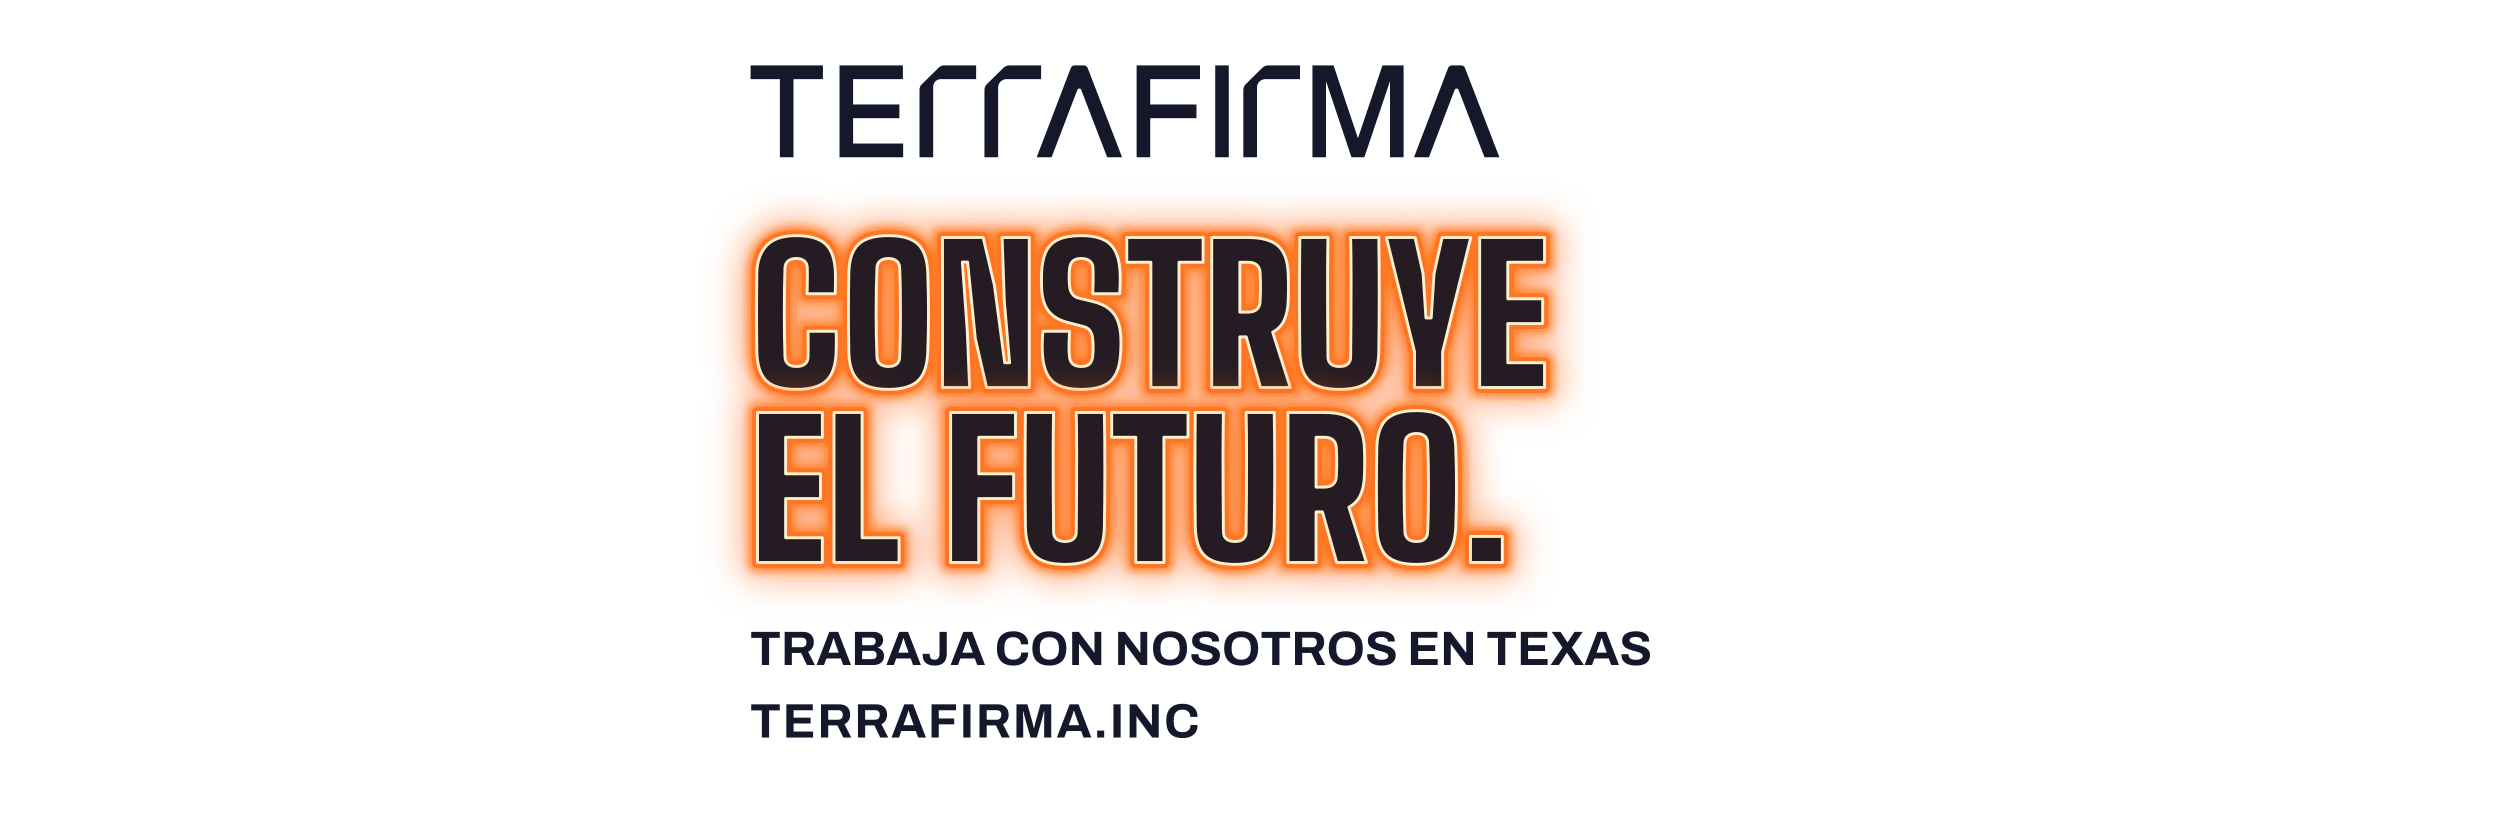
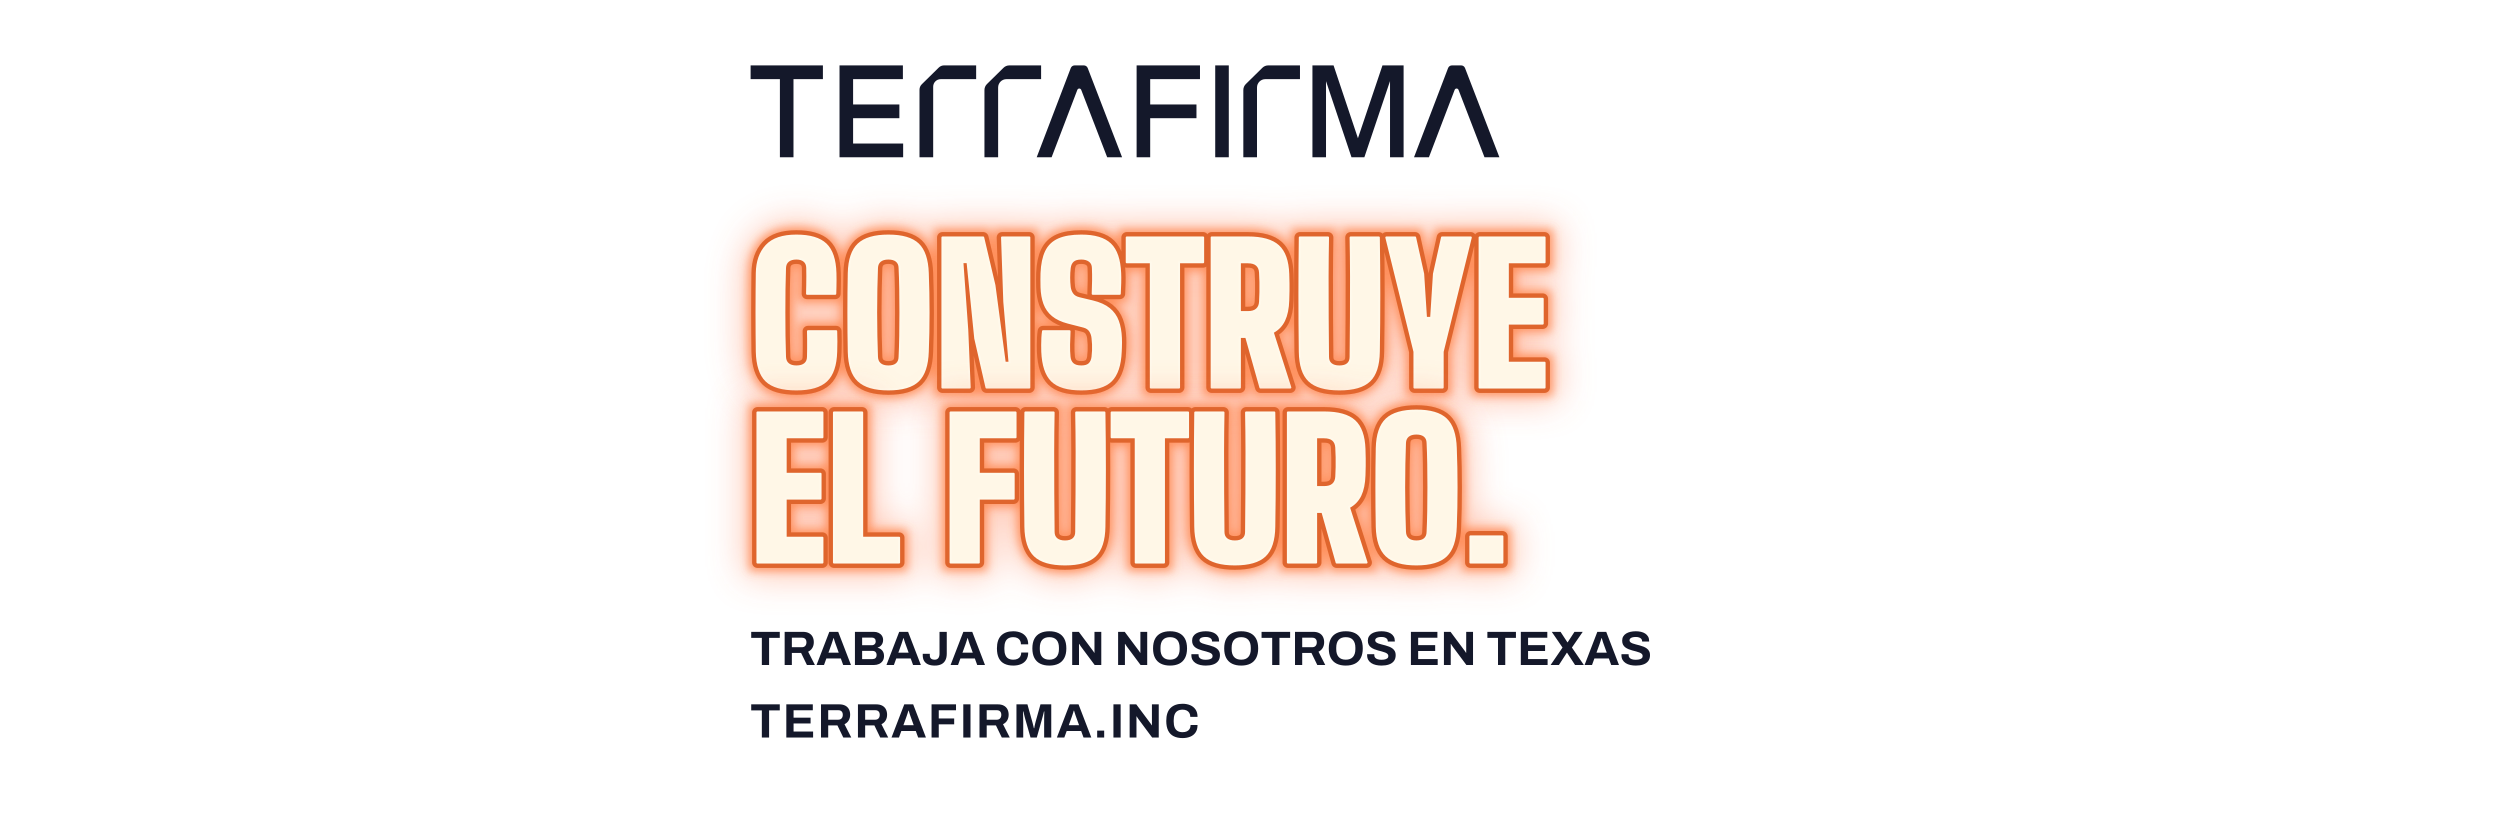
<svg xmlns="http://www.w3.org/2000/svg" width="3000" height="1000" viewBox="0 0 3000 1000" role="img">
  <defs>
    <filter id="bloom" x="-20%" y="-40%" width="140%" height="180%">
      <feGaussianBlur stdDeviation="22" />
    </filter>
    <filter id="tube-glow" x="-12%" y="-25%" width="124%" height="150%">
      <feGaussianBlur stdDeviation="6" />
    </filter>
    <path id="letter-0" d="M955.688 467.25Q930.263 467.25 919.519 456.788Q908.775 446.325 908.212 422.025Q908.1 412.688 907.987 400.425Q907.875 388.163 907.875 374.944Q907.875 361.725 907.987 349.406Q908.1 337.087 908.212 327.525Q908.55 306.938 919.744 294.844Q930.938 282.75 955.688 282.75Q979.987 282.75 990.9 293.156Q1001.812 303.562 1002.487 327.75Q1002.6 331.462 1002.6 335.794Q1002.6 340.125 1002.487 344.456Q1002.375 348.788 1002.263 352.5H968.513Q968.625 348.337 968.737 342.656Q968.85 336.975 968.85 331.294Q968.85 325.612 968.737 321.45Q968.625 316.05 965.194 313.125Q961.763 310.2 955.688 310.2Q949.275 310.2 945.731 313.125Q942.188 316.05 941.962 321.45Q941.513 333.262 941.344 346.987Q941.175 360.712 941.175 375.0Q941.175 389.288 941.344 402.956Q941.513 416.625 941.962 428.325Q942.188 433.837 945.731 436.819Q949.275 439.8 955.688 439.8Q962.325 439.8 965.925 436.819Q969.525 433.837 969.638 428.325Q969.75 424.275 969.806 418.594Q969.862 412.913 969.806 407.231Q969.75 401.55 969.638 397.5H1003.388Q1003.612 402.9 1003.612 409.762Q1003.612 416.625 1003.388 422.025Q1002.712 446.325 991.631 456.788Q980.55 467.25 955.688 467.25Z M1066.05 467.25Q1041.3 467.25 1030.219 456.788Q1019.138 446.325 1018.575 422.025Q1018.35 411.0 1018.237 399.075Q1018.125 387.15 1018.125 374.887Q1018.125 362.625 1018.237 350.7Q1018.35 338.775 1018.575 327.75Q1019.138 303.562 1030.219 293.156Q1041.3 282.75 1066.05 282.75Q1090.912 282.75 1101.713 293.156Q1112.513 303.562 1113.3 327.75Q1113.75 339.0 1113.975 350.925Q1114.2 362.85 1114.2 375.056Q1114.2 387.262 1113.975 399.131Q1113.75 411.0 1113.3 422.025Q1112.513 446.325 1101.713 456.788Q1090.912 467.25 1066.05 467.25ZM1066.05 439.8Q1072.688 439.8 1076.062 436.819Q1079.438 433.837 1079.55 428.325Q1080.112 416.85 1080.338 403.125Q1080.562 389.4 1080.562 374.887Q1080.562 360.375 1080.338 346.65Q1080.112 332.925 1079.55 321.45Q1079.438 316.05 1075.95 313.125Q1072.463 310.2 1066.05 310.2Q1059.638 310.2 1056.094 313.125Q1052.55 316.05 1052.325 321.45Q1051.875 332.925 1051.594 346.65Q1051.312 360.375 1051.312 374.887Q1051.312 389.4 1051.594 403.125Q1051.875 416.85 1052.325 428.325Q1052.55 433.837 1056.094 436.819Q1059.638 439.8 1066.05 439.8Z M1130.963 465.0V285.0H1179.788L1193.288 342.375L1205.663 435.3H1211.513L1205.213 362.175L1202.513 285.0H1235.138V465.0H1183.838L1170.338 406.05L1161.113 314.475H1154.812L1160.663 395.925L1163.588 465.0Z M1297.575 467.25Q1272.825 467.25 1262.306 456.788Q1251.788 446.325 1250.775 422.025Q1250.663 418.425 1250.663 414.094Q1250.663 409.762 1250.888 405.431Q1251.112 401.1 1251.675 397.5H1283.4Q1282.95 405.712 1282.838 413.7Q1282.725 421.688 1283.4 428.325Q1283.963 433.837 1287.394 436.819Q1290.825 439.8 1297.575 439.8Q1304.213 439.8 1307.306 436.819Q1310.4 433.837 1311.075 428.325Q1311.525 424.5 1311.694 420.731Q1311.862 416.962 1311.694 413.194Q1311.525 409.425 1311.075 405.6Q1310.625 400.875 1308.15 397.05Q1305.675 393.225 1300.275 391.875L1281.825 387.15Q1270.125 384.113 1263.263 378.431Q1256.4 372.75 1253.306 364.312Q1250.213 355.875 1249.875 344.625Q1249.763 339.675 1249.763 335.794Q1249.763 331.913 1249.875 327.75Q1250.55 311.663 1255.331 301.762Q1260.112 291.862 1270.35 287.306Q1280.588 282.75 1297.575 282.75Q1321.538 282.75 1332.338 293.156Q1343.138 303.562 1344.15 327.75Q1344.375 332.587 1344.206 339.562Q1344.038 346.538 1343.7 352.5H1311.3Q1311.638 344.738 1311.75 336.975Q1311.862 329.212 1311.525 321.45Q1311.413 316.05 1307.644 313.125Q1303.875 310.2 1297.575 310.2Q1290.825 310.2 1287.562 313.125Q1284.3 316.05 1283.625 321.45Q1282.95 327.188 1282.95 333.038Q1282.95 338.887 1283.625 344.625Q1284.188 349.125 1286.775 352.837Q1289.362 356.55 1295.1 357.9L1311.075 361.725Q1323.675 364.762 1330.931 370.669Q1338.188 376.575 1341.394 385.294Q1344.6 394.012 1345.05 405.6Q1345.163 408.188 1345.163 411.0Q1345.163 413.812 1345.05 416.625Q1344.938 419.438 1344.825 422.025Q1343.812 446.325 1333.181 456.788Q1322.55 467.25 1297.575 467.25Z M1381.05 465.0V314.7H1352.138V285.0H1443.713V314.7H1414.8V465.0Z M1454.063 465.0V285.0H1497.488Q1522.688 285.0 1533.881 295.181Q1545.075 305.362 1545.863 328.875Q1546.088 335.175 1546.144 339.9Q1546.2 344.625 1546.144 349.35Q1546.088 354.075 1545.863 360.375Q1545.413 375.0 1540.969 384.337Q1536.525 393.675 1527.188 398.625L1548.338 465.0H1512.563L1495.463 404.25H1487.813V465.0ZM1487.813 374.55H1497.488Q1504.575 374.55 1508.175 371.288Q1511.775 368.025 1512.113 362.175Q1512.45 356.663 1512.563 350.644Q1512.675 344.625 1512.563 338.606Q1512.45 332.587 1512.113 327.075Q1511.775 321.112 1508.175 317.906Q1504.575 314.7 1497.488 314.7H1487.813Z M1607.288 467.25Q1581.975 467.25 1571.063 456.788Q1560.15 446.325 1559.813 422.025Q1559.363 388.05 1559.363 353.456Q1559.363 318.862 1559.813 285.0H1593.563Q1593.113 307.612 1593.056 332.137Q1593 356.663 1593.169 381.188Q1593.338 405.712 1593.563 428.325Q1593.563 433.837 1597.163 436.819Q1600.763 439.8 1607.288 439.8Q1613.925 439.8 1617.356 436.819Q1620.788 433.837 1620.788 428.325Q1621.013 405.712 1621.181 381.188Q1621.35 356.663 1621.294 332.137Q1621.238 307.612 1620.788 285.0H1654.538Q1655.1 318.862 1655.1 353.456Q1655.1 388.05 1654.538 422.025Q1654.2 446.325 1643.344 456.788Q1632.488 467.25 1607.288 467.25Z M1697.4 465.0V422.25V422.025L1663.65 285.0H1698.075L1707.75 328.65L1711.125 381.525H1717.425L1720.8 328.65L1730.475 285.0H1764.9L1731.15 422.025V422.25V465.0Z M1775.588 465.0V285.0H1853.438V314.7H1809.338V358.575H1851.188V388.275H1809.338V435.3H1853.438V465.0Z" />
    <path id="letter-1" d="M909.0 675.0V495.0H986.85V524.7H942.75V568.575H984.6V598.275H942.75V645.3H986.85V675.0Z M1000.8 675.0V495.0H1034.55V645.3H1078.875V675.0Z  M1140.75 675.0V495.0H1218.6V524.7H1174.5V568.575H1216.35V598.275H1174.5V675.0Z M1278.0 677.25Q1252.688 677.25 1241.775 666.788Q1230.862 656.325 1230.525 632.025Q1230.075 598.05 1230.075 563.456Q1230.075 528.862 1230.525 495.0H1264.275Q1263.825 517.612 1263.769 542.138Q1263.712 566.663 1263.881 591.188Q1264.05 615.712 1264.275 638.325Q1264.275 643.837 1267.875 646.819Q1271.475 649.8 1278.0 649.8Q1284.637 649.8 1288.069 646.819Q1291.5 643.837 1291.5 638.325Q1291.725 615.712 1291.894 591.188Q1292.062 566.663 1292.006 542.138Q1291.95 517.612 1291.5 495.0H1325.25Q1325.812 528.862 1325.812 563.456Q1325.812 598.05 1325.25 632.025Q1324.912 656.325 1314.056 666.788Q1303.2 677.25 1278.0 677.25Z M1362.938 675.0V524.7H1334.025V495.0H1425.6V524.7H1396.688V675.0Z M1481.85 677.25Q1456.538 677.25 1445.625 666.788Q1434.713 656.325 1434.375 632.025Q1433.925 598.05 1433.925 563.456Q1433.925 528.862 1434.375 495.0H1468.125Q1467.675 517.612 1467.619 542.138Q1467.562 566.663 1467.731 591.188Q1467.9 615.712 1468.125 638.325Q1468.125 643.837 1471.725 646.819Q1475.325 649.8 1481.85 649.8Q1488.487 649.8 1491.919 646.819Q1495.35 643.837 1495.35 638.325Q1495.575 615.712 1495.744 591.188Q1495.913 566.663 1495.856 542.138Q1495.8 517.612 1495.35 495.0H1529.1Q1529.663 528.862 1529.663 563.456Q1529.663 598.05 1529.1 632.025Q1528.763 656.325 1517.906 666.788Q1507.05 677.25 1481.85 677.25Z M1545.525 675.0V495.0H1588.95Q1614.15 495.0 1625.344 505.181Q1636.538 515.362 1637.325 538.875Q1637.55 545.175 1637.606 549.9Q1637.663 554.625 1637.606 559.35Q1637.55 564.075 1637.325 570.375Q1636.875 585.0 1632.431 594.337Q1627.988 603.675 1618.65 608.625L1639.8 675.0H1604.025L1586.925 614.25H1579.275V675.0ZM1579.275 584.55H1588.95Q1596.038 584.55 1599.638 581.287Q1603.238 578.025 1603.575 572.175Q1603.913 566.663 1604.025 560.644Q1604.138 554.625 1604.025 548.606Q1603.913 542.587 1603.575 537.075Q1603.238 531.112 1599.638 527.906Q1596.038 524.7 1588.95 524.7H1579.275Z M1699.65 677.25Q1674.9 677.25 1663.819 666.788Q1652.738 656.325 1652.175 632.025Q1651.95 621.0 1651.838 609.075Q1651.725 597.15 1651.725 584.888Q1651.725 572.625 1651.838 560.7Q1651.95 548.775 1652.175 537.75Q1652.738 513.562 1663.819 503.156Q1674.9 492.75 1699.65 492.75Q1724.513 492.75 1735.312 503.156Q1746.113 513.562 1746.9 537.75Q1747.35 549.0 1747.575 560.925Q1747.8 572.85 1747.8 585.056Q1747.8 597.263 1747.575 609.131Q1747.35 621.0 1746.9 632.025Q1746.113 656.325 1735.312 666.788Q1724.513 677.25 1699.65 677.25ZM1699.65 649.8Q1706.288 649.8 1709.663 646.819Q1713.038 643.837 1713.15 638.325Q1713.713 626.85 1713.938 613.125Q1714.163 599.4 1714.163 584.888Q1714.163 570.375 1713.938 556.65Q1713.713 542.925 1713.15 531.45Q1713.038 526.05 1709.55 523.125Q1706.063 520.2 1699.65 520.2Q1693.238 520.2 1689.694 523.125Q1686.15 526.05 1685.925 531.45Q1685.475 542.925 1685.194 556.65Q1684.913 570.375 1684.913 584.888Q1684.913 599.4 1685.194 613.125Q1685.475 626.85 1685.925 638.325Q1686.15 643.837 1689.694 646.819Q1693.238 649.8 1699.65 649.8Z M1764.563 675.0V643.725H1802.813V675.0Z" />
  </defs>
  <g transform="translate(900 78) scale(0.7731959)">
    <path d="M237.293 21.963H160.009V61.233H231.826V82.581H160.009V121.85H237.684V143.198H138.934V0.616H237.293V21.963ZM698.383 21.963H621.098V61.233H692.916V82.581H621.098V143.194H600.02L600.022 143.191V0.616H698.383V21.963ZM113.158 21.963H67.489V143.191H46.407V21.963H0.941V0.616H113.158V21.963ZM301.174 0.616H350.985V21.963H295.971C289.518 21.964 284.29 27.226 284.29 33.713V143.191H263.066V38.343C263.066 35.181 264.335 32.15 266.584 29.937L293.011 3.96C295.195 1.815 298.123 0.612 301.177 0.612L301.174 0.616ZM451.79 21.963H397.978C390.861 21.964 385.092 27.767 385.092 34.925V143.191H363.868V38.852C363.868 35.362 365.266 32.021 367.747 29.581L393.461 4.306C395.867 1.941 399.105 0.616 402.472 0.616H451.79V21.963ZM518.125 0.616C520.786 0.616 523.174 2.259 524.134 4.754L577.47 143.191H554.339L514.04 38.595C512.973 35.832 509.086 35.839 508.029 38.605L468.089 143.191H444.958L497.82 4.773C498.777 2.268 501.168 0.616 503.835 0.616H518.125ZM743.095 143.191H722.017V0.616H743.095V143.191ZM853.564 21.963H799.752C792.636 21.964 786.866 27.767 786.866 34.925V143.191H765.643V38.852C765.643 35.362 767.041 32.021 769.521 29.581L795.235 4.306C797.642 1.941 800.88 0.616 804.246 0.616H853.564V21.963ZM943.524 113.658L981.588 0.616H1014.39V143.191H993.309V24.945L953.493 143.191H933.501L893.973 25.091V143.191H872.894V0.616H905.689L943.524 113.658ZM1103.72 0.616C1106.38 0.616 1108.76 2.259 1109.72 4.754L1163.06 143.191H1139.93L1099.63 38.595C1098.56 35.832 1094.68 35.838 1093.62 38.605L1053.68 143.191H1030.55L1083.41 4.773C1084.37 2.268 1086.76 0.616 1089.42 0.616H1103.72Z" fill="#14182A" />
  </g>
-   <use href="#letter-0" fill="none" stroke="#FF6517" stroke-width="32" opacity=".58" filter="url(#bloom)" />
-   <use href="#letter-0" fill="none" stroke="#FF791D" stroke-width="20" opacity=".95" filter="url(#tube-glow)" />
-   <use href="#letter-0" fill="#251C23" stroke="#FF7526" stroke-width="13" stroke-linejoin="round" paint-order="stroke fill" />
-   <use href="#letter-0" fill="none" stroke="#FFF0CF" stroke-width="3.5" stroke-linejoin="round" />
-   <use href="#letter-1" fill="none" stroke="#FF6517" stroke-width="32" opacity=".58" filter="url(#bloom)" />
-   <use href="#letter-1" fill="none" stroke="#FF791D" stroke-width="20" opacity=".95" filter="url(#tube-glow)" />
-   <use href="#letter-1" fill="#251C23" stroke="#FF7526" stroke-width="13" stroke-linejoin="round" paint-order="stroke fill" />
-   <use href="#letter-1" fill="none" stroke="#FFF0CF" stroke-width="3.5" stroke-linejoin="round" />
+   <use href="#letter-0" fill="none" stroke="#FF713F" stroke-width="30" opacity=".42" filter="url(#bloom)" />
+   <use href="#letter-0" fill="none" stroke="#FF854B" stroke-width="20" opacity=".82" filter="url(#tube-glow)" />
+   <use href="#letter-0" fill="#FFF7E7" stroke="#DF652D" stroke-width="13" stroke-linejoin="round" paint-order="stroke fill" />
+   <use href="#letter-0" fill="none" stroke="#FFF9EB" stroke-width="2.5" stroke-linejoin="round" />
+   <use href="#letter-1" fill="none" stroke="#FF713F" stroke-width="30" opacity=".42" filter="url(#bloom)" />
+   <use href="#letter-1" fill="none" stroke="#FF854B" stroke-width="20" opacity=".82" filter="url(#tube-glow)" />
+   <use href="#letter-1" fill="#FFF7E7" stroke="#DF652D" stroke-width="13" stroke-linejoin="round" paint-order="stroke fill" />
+   <use href="#letter-1" fill="none" stroke="#FFF9EB" stroke-width="2.5" stroke-linejoin="round" />
  <path fill="#14182A" d="M914.21 798.0V765.462H901.45V758.212H935.728V765.462H922.91V798.0Z M941.586 798.0V758.212H963.394Q967.802 758.212 970.731 759.778Q973.66 761.344 975.11 764.157Q976.56 766.97 976.56 770.624Q976.56 774.51 974.82 777.497Q973.08 780.484 969.774 782.05L977.894 798.0H968.324L961.306 783.5H950.228V798.0ZM950.228 776.656H962.234Q964.844 776.656 966.294 775.061Q967.744 773.466 967.744 770.74Q967.744 769.0 967.106 767.753Q966.468 766.506 965.25 765.868Q964.032 765.23 962.234 765.23H950.228Z M979.866 798.0 995.178 758.212H1005.85L1021.162 798.0H1011.824L1008.982 790.17H991.64L988.798 798.0ZM994.134 783.21H1006.488L1002.95 773.408Q1002.718 772.77 1002.399 771.871Q1002.08 770.972 1001.732 769.87Q1001.384 768.768 1001.065 767.695Q1000.746 766.622 1000.456 765.752H1000.108Q999.818 766.854 999.354 768.333Q998.89 769.812 998.426 771.175Q997.962 772.538 997.672 773.408Z M1025.918 798.0V758.212H1048.654Q1051.786 758.212 1054.309 759.43Q1056.832 760.648 1058.282 762.852Q1059.732 765.056 1059.732 768.014Q1059.732 770.392 1058.862 772.248Q1057.992 774.104 1056.513 775.322Q1055.034 776.54 1053.178 777.12V777.352Q1055.382 777.816 1057.093 779.092Q1058.804 780.368 1059.819 782.369Q1060.834 784.37 1060.834 787.096Q1060.834 790.692 1059.181 793.128Q1057.528 795.564 1054.802 796.782Q1052.076 798.0 1048.712 798.0ZM1034.56 790.924H1047.03Q1049.176 790.924 1050.539 789.706Q1051.902 788.488 1051.902 785.936Q1051.902 784.428 1051.322 783.326Q1050.742 782.224 1049.582 781.615Q1048.422 781.006 1046.624 781.006H1034.56ZM1034.56 774.278H1046.044Q1047.61 774.278 1048.683 773.669Q1049.756 773.06 1050.307 772.045Q1050.858 771.03 1050.858 769.696Q1050.858 767.434 1049.611 766.274Q1048.364 765.114 1046.334 765.114H1034.56Z M1063.734 798.0 1079.046 758.212H1089.718L1105.03 798.0H1095.692L1092.85 790.17H1075.508L1072.666 798.0ZM1078.002 783.21H1090.356L1086.818 773.408Q1086.586 772.77 1086.267 771.871Q1085.948 770.972 1085.6 769.87Q1085.252 768.768 1084.933 767.695Q1084.614 766.622 1084.324 765.752H1083.976Q1083.686 766.854 1083.222 768.333Q1082.758 769.812 1082.294 771.175Q1081.83 772.538 1081.54 773.408Z M1121.734 798.696Q1117.152 798.696 1113.933 797.333Q1110.714 795.97 1109.003 793.244Q1107.292 790.518 1107.292 786.342V784.544H1115.76V786.342Q1115.76 789.01 1117.239 790.315Q1118.718 791.62 1121.676 791.62Q1124.518 791.62 1125.968 789.735Q1127.418 787.85 1127.418 784.312V758.212H1136.118V784.312Q1136.118 789.126 1134.436 792.345Q1132.754 795.564 1129.535 797.13Q1126.316 798.696 1121.734 798.696Z M1140.7 798.0 1156.012 758.212H1166.684L1181.996 798.0H1172.658L1169.816 790.17H1152.474L1149.632 798.0ZM1154.968 783.21H1167.322L1163.784 773.408Q1163.552 772.77 1163.233 771.871Q1162.914 770.972 1162.566 769.87Q1162.218 768.768 1161.899 767.695Q1161.58 766.622 1161.29 765.752H1160.942Q1160.652 766.854 1160.188 768.333Q1159.724 769.812 1159.26 771.175Q1158.796 772.538 1158.506 773.408Z  M1215.926 798.696Q1209.72 798.696 1205.312 796.521Q1200.904 794.346 1198.613 789.764Q1196.322 785.182 1196.322 778.106Q1196.322 767.666 1201.455 762.591Q1206.588 757.516 1215.926 757.516Q1221.03 757.516 1225.09 759.256Q1229.15 760.996 1231.499 764.476Q1233.848 767.956 1233.848 773.234H1225.148Q1225.148 770.45 1224.017 768.536Q1222.886 766.622 1220.827 765.607Q1218.768 764.592 1216.042 764.592Q1212.33 764.592 1209.923 766.042Q1207.516 767.492 1206.385 770.305Q1205.254 773.118 1205.254 777.178V778.976Q1205.254 783.152 1206.414 785.965Q1207.574 788.778 1209.923 790.199Q1212.272 791.62 1215.984 791.62Q1218.884 791.62 1221.03 790.634Q1223.176 789.648 1224.336 787.734Q1225.496 785.82 1225.496 783.036H1233.848Q1233.848 788.314 1231.557 791.794Q1229.266 795.274 1225.206 796.985Q1221.146 798.696 1215.926 798.696Z M1259.194 798.696Q1252.872 798.696 1248.29 796.434Q1243.708 794.172 1241.272 789.59Q1238.836 785.008 1238.836 778.106Q1238.836 771.088 1241.272 766.535Q1243.708 761.982 1248.29 759.749Q1252.872 757.516 1259.194 757.516Q1265.632 757.516 1270.185 759.749Q1274.738 761.982 1277.174 766.535Q1279.61 771.088 1279.61 778.106Q1279.61 785.008 1277.174 789.59Q1274.738 794.172 1270.185 796.434Q1265.632 798.696 1259.194 798.696ZM1259.194 791.62Q1262.036 791.62 1264.182 790.808Q1266.328 789.996 1267.778 788.372Q1269.228 786.748 1269.982 784.399Q1270.736 782.05 1270.736 779.034V777.236Q1270.736 774.162 1269.982 771.784Q1269.228 769.406 1267.778 767.811Q1266.328 766.216 1264.182 765.404Q1262.036 764.592 1259.194 764.592Q1256.41 764.592 1254.264 765.404Q1252.118 766.216 1250.668 767.811Q1249.218 769.406 1248.493 771.784Q1247.768 774.162 1247.768 777.236V779.034Q1247.768 782.05 1248.493 784.399Q1249.218 786.748 1250.668 788.372Q1252.118 789.996 1254.264 790.808Q1256.41 791.62 1259.194 791.62Z M1286.628 798.0V758.212H1294.574L1310.582 779.672Q1310.93 780.078 1311.452 780.803Q1311.974 781.528 1312.438 782.224Q1312.902 782.92 1313.076 783.326H1313.366Q1313.366 782.34 1313.366 781.383Q1313.366 780.426 1313.366 779.672V758.212H1321.544V798.0H1313.598L1297.242 776.018Q1296.662 775.206 1296.024 774.22Q1295.386 773.234 1295.096 772.712H1294.806Q1294.806 773.582 1294.806 774.423Q1294.806 775.264 1294.806 776.018V798.0Z  M1341.728 798.0V758.212H1349.674L1365.682 779.672Q1366.03 780.078 1366.552 780.803Q1367.074 781.528 1367.538 782.224Q1368.002 782.92 1368.176 783.326H1368.466Q1368.466 782.34 1368.466 781.383Q1368.466 780.426 1368.466 779.672V758.212H1376.644V798.0H1368.698L1352.342 776.018Q1351.762 775.206 1351.124 774.22Q1350.486 773.234 1350.196 772.712H1349.906Q1349.906 773.582 1349.906 774.423Q1349.906 775.264 1349.906 776.018V798.0Z M1404.02 798.696Q1397.698 798.696 1393.116 796.434Q1388.534 794.172 1386.098 789.59Q1383.662 785.008 1383.662 778.106Q1383.662 771.088 1386.098 766.535Q1388.534 761.982 1393.116 759.749Q1397.698 757.516 1404.02 757.516Q1410.458 757.516 1415.011 759.749Q1419.564 761.982 1422 766.535Q1424.436 771.088 1424.436 778.106Q1424.436 785.008 1422 789.59Q1419.564 794.172 1415.011 796.434Q1410.458 798.696 1404.02 798.696ZM1404.02 791.62Q1406.862 791.62 1409.008 790.808Q1411.154 789.996 1412.604 788.372Q1414.054 786.748 1414.808 784.399Q1415.562 782.05 1415.562 779.034V777.236Q1415.562 774.162 1414.808 771.784Q1414.054 769.406 1412.604 767.811Q1411.154 766.216 1409.008 765.404Q1406.862 764.592 1404.02 764.592Q1401.236 764.592 1399.09 765.404Q1396.944 766.216 1395.494 767.811Q1394.044 769.406 1393.319 771.784Q1392.594 774.162 1392.594 777.236V779.034Q1392.594 782.05 1393.319 784.399Q1394.044 786.748 1395.494 788.372Q1396.944 789.996 1399.09 790.808Q1401.236 791.62 1404.02 791.62Z M1446.94 798.696Q1443.46 798.696 1440.328 798.0Q1437.196 797.304 1434.789 795.767Q1432.382 794.23 1431.019 791.881Q1429.656 789.532 1429.656 786.168Q1429.656 785.878 1429.656 785.559Q1429.656 785.24 1429.714 785.066H1438.298Q1438.24 785.24 1438.24 785.53Q1438.24 785.82 1438.24 786.052Q1438.24 787.908 1439.255 789.184Q1440.27 790.46 1442.242 791.098Q1444.214 791.736 1446.824 791.736Q1448.506 791.736 1449.811 791.533Q1451.116 791.33 1452.131 790.953Q1453.146 790.576 1453.813 790.054Q1454.48 789.532 1454.799 788.836Q1455.118 788.14 1455.118 787.27Q1455.118 785.704 1454.103 784.718Q1453.088 783.732 1451.319 783.036Q1449.55 782.34 1447.346 781.76Q1445.142 781.18 1442.822 780.571Q1440.502 779.962 1438.298 779.063Q1436.094 778.164 1434.354 776.888Q1432.614 775.612 1431.57 773.64Q1430.526 771.668 1430.526 768.884Q1430.526 765.926 1431.773 763.78Q1433.02 761.634 1435.282 760.242Q1437.544 758.85 1440.502 758.183Q1443.46 757.516 1446.94 757.516Q1450.188 757.516 1453.088 758.183Q1455.988 758.85 1458.192 760.3Q1460.396 761.75 1461.643 763.954Q1462.89 766.158 1462.89 769.174V769.87H1454.48V769.406Q1454.48 767.84 1453.552 766.738Q1452.624 765.636 1450.942 764.998Q1449.26 764.36 1446.998 764.36Q1444.562 764.36 1442.851 764.824Q1441.14 765.288 1440.241 766.187Q1439.342 767.086 1439.342 768.304Q1439.342 769.696 1440.357 770.595Q1441.372 771.494 1443.141 772.161Q1444.91 772.828 1447.114 773.35Q1449.318 773.872 1451.638 774.51Q1453.958 775.148 1456.162 776.018Q1458.366 776.888 1460.106 778.193Q1461.846 779.498 1462.89 781.412Q1463.934 783.326 1463.934 785.994Q1463.934 790.576 1461.73 793.36Q1459.526 796.144 1455.698 797.42Q1451.87 798.696 1446.94 798.696Z M1489.396 798.696Q1483.074 798.696 1478.492 796.434Q1473.91 794.172 1471.474 789.59Q1469.038 785.008 1469.038 778.106Q1469.038 771.088 1471.474 766.535Q1473.91 761.982 1478.492 759.749Q1483.074 757.516 1489.396 757.516Q1495.834 757.516 1500.387 759.749Q1504.94 761.982 1507.376 766.535Q1509.812 771.088 1509.812 778.106Q1509.812 785.008 1507.376 789.59Q1504.94 794.172 1500.387 796.434Q1495.834 798.696 1489.396 798.696ZM1489.396 791.62Q1492.238 791.62 1494.384 790.808Q1496.53 789.996 1497.98 788.372Q1499.43 786.748 1500.184 784.399Q1500.938 782.05 1500.938 779.034V777.236Q1500.938 774.162 1500.184 771.784Q1499.43 769.406 1497.98 767.811Q1496.53 766.216 1494.384 765.404Q1492.238 764.592 1489.396 764.592Q1486.612 764.592 1484.466 765.404Q1482.32 766.216 1480.87 767.811Q1479.42 769.406 1478.695 771.784Q1477.97 774.162 1477.97 777.236V779.034Q1477.97 782.05 1478.695 784.399Q1479.42 786.748 1480.87 788.372Q1482.32 789.996 1484.466 790.808Q1486.612 791.62 1489.396 791.62Z M1526.632 798.0V765.462H1513.872V758.212H1548.15V765.462H1535.332V798.0Z M1554.008 798.0V758.212H1575.816Q1580.224 758.212 1583.153 759.778Q1586.082 761.344 1587.532 764.157Q1588.982 766.97 1588.982 770.624Q1588.982 774.51 1587.242 777.497Q1585.502 780.484 1582.196 782.05L1590.316 798.0H1580.746L1573.728 783.5H1562.65V798.0ZM1562.65 776.656H1574.656Q1577.266 776.656 1578.716 775.061Q1580.166 773.466 1580.166 770.74Q1580.166 769.0 1579.528 767.753Q1578.89 766.506 1577.672 765.868Q1576.454 765.23 1574.656 765.23H1562.65Z M1614.908 798.696Q1608.586 798.696 1604.004 796.434Q1599.422 794.172 1596.986 789.59Q1594.55 785.008 1594.55 778.106Q1594.55 771.088 1596.986 766.535Q1599.422 761.982 1604.004 759.749Q1608.586 757.516 1614.908 757.516Q1621.346 757.516 1625.899 759.749Q1630.452 761.982 1632.888 766.535Q1635.324 771.088 1635.324 778.106Q1635.324 785.008 1632.888 789.59Q1630.452 794.172 1625.899 796.434Q1621.346 798.696 1614.908 798.696ZM1614.908 791.62Q1617.75 791.62 1619.896 790.808Q1622.042 789.996 1623.492 788.372Q1624.942 786.748 1625.696 784.399Q1626.45 782.05 1626.45 779.034V777.236Q1626.45 774.162 1625.696 771.784Q1624.942 769.406 1623.492 767.811Q1622.042 766.216 1619.896 765.404Q1617.75 764.592 1614.908 764.592Q1612.124 764.592 1609.978 765.404Q1607.832 766.216 1606.382 767.811Q1604.932 769.406 1604.207 771.784Q1603.482 774.162 1603.482 777.236V779.034Q1603.482 782.05 1604.207 784.399Q1604.932 786.748 1606.382 788.372Q1607.832 789.996 1609.978 790.808Q1612.124 791.62 1614.908 791.62Z M1657.828 798.696Q1654.348 798.696 1651.216 798.0Q1648.084 797.304 1645.677 795.767Q1643.27 794.23 1641.907 791.881Q1640.544 789.532 1640.544 786.168Q1640.544 785.878 1640.544 785.559Q1640.544 785.24 1640.602 785.066H1649.186Q1649.128 785.24 1649.128 785.53Q1649.128 785.82 1649.128 786.052Q1649.128 787.908 1650.143 789.184Q1651.158 790.46 1653.13 791.098Q1655.102 791.736 1657.712 791.736Q1659.394 791.736 1660.699 791.533Q1662.004 791.33 1663.019 790.953Q1664.034 790.576 1664.701 790.054Q1665.368 789.532 1665.687 788.836Q1666.006 788.14 1666.006 787.27Q1666.006 785.704 1664.991 784.718Q1663.976 783.732 1662.207 783.036Q1660.438 782.34 1658.234 781.76Q1656.03 781.18 1653.71 780.571Q1651.39 779.962 1649.186 779.063Q1646.982 778.164 1645.242 776.888Q1643.502 775.612 1642.458 773.64Q1641.414 771.668 1641.414 768.884Q1641.414 765.926 1642.661 763.78Q1643.908 761.634 1646.17 760.242Q1648.432 758.85 1651.39 758.183Q1654.348 757.516 1657.828 757.516Q1661.076 757.516 1663.976 758.183Q1666.876 758.85 1669.08 760.3Q1671.284 761.75 1672.531 763.954Q1673.778 766.158 1673.778 769.174V769.87H1665.368V769.406Q1665.368 767.84 1664.44 766.738Q1663.512 765.636 1661.83 764.998Q1660.148 764.36 1657.886 764.36Q1655.45 764.36 1653.739 764.824Q1652.028 765.288 1651.129 766.187Q1650.23 767.086 1650.23 768.304Q1650.23 769.696 1651.245 770.595Q1652.26 771.494 1654.029 772.161Q1655.798 772.828 1658.002 773.35Q1660.206 773.872 1662.526 774.51Q1664.846 775.148 1667.05 776.018Q1669.254 776.888 1670.994 778.193Q1672.734 779.498 1673.778 781.412Q1674.822 783.326 1674.822 785.994Q1674.822 790.576 1672.618 793.36Q1670.414 796.144 1666.586 797.42Q1662.758 798.696 1657.828 798.696Z  M1693.092 798.0V758.212H1724.876V765.288H1701.792V774.162H1722.208V781.18H1701.792V790.866H1725.224V798.0Z M1732.706 798.0V758.212H1740.652L1756.66 779.672Q1757.008 780.078 1757.53 780.803Q1758.052 781.528 1758.516 782.224Q1758.98 782.92 1759.154 783.326H1759.444Q1759.444 782.34 1759.444 781.383Q1759.444 780.426 1759.444 779.672V758.212H1767.622V798.0H1759.676L1743.32 776.018Q1742.74 775.206 1742.102 774.22Q1741.464 773.234 1741.174 772.712H1740.884Q1740.884 773.582 1740.884 774.423Q1740.884 775.264 1740.884 776.018V798.0Z  M1797.608 798.0V765.462H1784.848V758.212H1819.126V765.462H1806.308V798.0Z M1824.984 798.0V758.212H1856.768V765.288H1833.684V774.162H1854.1V781.18H1833.684V790.866H1857.116V798.0Z M1860.712 798.0 1875.038 777.062 1862.104 758.212H1872.66L1880.896 770.798H1881.186L1889.364 758.212H1899.282L1886.29 777.062L1900.616 798.0H1890.06L1880.49 783.268H1880.2L1870.688 798.0Z M1901.486 798.0 1916.798 758.212H1927.47L1942.782 798.0H1933.444L1930.602 790.17H1913.26L1910.418 798.0ZM1915.754 783.21H1928.108L1924.57 773.408Q1924.338 772.77 1924.019 771.871Q1923.7 770.972 1923.352 769.87Q1923.004 768.768 1922.685 767.695Q1922.366 766.622 1922.076 765.752H1921.728Q1921.438 766.854 1920.974 768.333Q1920.51 769.812 1920.046 771.175Q1919.582 772.538 1919.292 773.408Z M1963.024 798.696Q1959.544 798.696 1956.412 798.0Q1953.28 797.304 1950.873 795.767Q1948.466 794.23 1947.103 791.881Q1945.74 789.532 1945.74 786.168Q1945.74 785.878 1945.74 785.559Q1945.74 785.24 1945.798 785.066H1954.382Q1954.324 785.24 1954.324 785.53Q1954.324 785.82 1954.324 786.052Q1954.324 787.908 1955.339 789.184Q1956.354 790.46 1958.326 791.098Q1960.298 791.736 1962.908 791.736Q1964.59 791.736 1965.895 791.533Q1967.2 791.33 1968.215 790.953Q1969.23 790.576 1969.897 790.054Q1970.564 789.532 1970.883 788.836Q1971.202 788.14 1971.202 787.27Q1971.202 785.704 1970.187 784.718Q1969.172 783.732 1967.403 783.036Q1965.634 782.34 1963.43 781.76Q1961.226 781.18 1958.906 780.571Q1956.586 779.962 1954.382 779.063Q1952.178 778.164 1950.438 776.888Q1948.698 775.612 1947.654 773.64Q1946.61 771.668 1946.61 768.884Q1946.61 765.926 1947.857 763.78Q1949.104 761.634 1951.366 760.242Q1953.628 758.85 1956.586 758.183Q1959.544 757.516 1963.024 757.516Q1966.272 757.516 1969.172 758.183Q1972.072 758.85 1974.276 760.3Q1976.48 761.75 1977.727 763.954Q1978.974 766.158 1978.974 769.174V769.87H1970.564V769.406Q1970.564 767.84 1969.636 766.738Q1968.708 765.636 1967.026 764.998Q1965.344 764.36 1963.082 764.36Q1960.646 764.36 1958.935 764.824Q1957.224 765.288 1956.325 766.187Q1955.426 767.086 1955.426 768.304Q1955.426 769.696 1956.441 770.595Q1957.456 771.494 1959.225 772.161Q1960.994 772.828 1963.198 773.35Q1965.402 773.872 1967.722 774.51Q1970.042 775.148 1972.246 776.018Q1974.45 776.888 1976.19 778.193Q1977.93 779.498 1978.974 781.412Q1980.018 783.326 1980.018 785.994Q1980.018 790.576 1977.814 793.36Q1975.61 796.144 1971.782 797.42Q1967.954 798.696 1963.024 798.696Z" />
  <path fill="#14182A" d="M914.21 885.0V852.462H901.45V845.212H935.728V852.462H922.91V885.0Z M943.586 885.0V845.212H975.37V852.288H952.286V861.162H972.702V868.18H952.286V877.866H975.718V885.0Z M985.2 885.0V845.212H1007.008Q1011.416 845.212 1014.345 846.778Q1017.274 848.344 1018.724 851.157Q1020.174 853.97 1020.174 857.624Q1020.174 861.51 1018.434 864.497Q1016.694 867.484 1013.388 869.05L1021.508 885.0H1011.938L1004.92 870.5H993.842V885.0ZM993.842 863.656H1005.848Q1008.458 863.656 1009.908 862.061Q1011.358 860.466 1011.358 857.74Q1011.358 856.0 1010.72 854.753Q1010.082 853.506 1008.864 852.868Q1007.646 852.23 1005.848 852.23H993.842Z M1029.54 885.0V845.212H1051.348Q1055.756 845.212 1058.685 846.778Q1061.614 848.344 1063.064 851.157Q1064.514 853.97 1064.514 857.624Q1064.514 861.51 1062.774 864.497Q1061.034 867.484 1057.728 869.05L1065.848 885.0H1056.278L1049.26 870.5H1038.182V885.0ZM1038.182 863.656H1050.188Q1052.798 863.656 1054.248 862.061Q1055.698 860.466 1055.698 857.74Q1055.698 856.0 1055.06 854.753Q1054.422 853.506 1053.204 852.868Q1051.986 852.23 1050.188 852.23H1038.182Z M1069.82 885.0 1085.132 845.212H1095.804L1111.116 885.0H1101.778L1098.936 877.17H1081.594L1078.752 885.0ZM1084.088 870.21H1096.442L1092.904 860.408Q1092.672 859.77 1092.353 858.871Q1092.034 857.972 1091.686 856.87Q1091.338 855.768 1091.019 854.695Q1090.7 853.622 1090.41 852.752H1090.062Q1089.772 853.854 1089.308 855.333Q1088.844 856.812 1088.38 858.175Q1087.916 859.538 1087.626 860.408Z M1117.872 885.0V845.212H1147.22V852.288H1126.514V862.148H1145.016V869.166H1126.514V885.0Z M1155.948 885.0V845.212H1164.59V885.0Z M1175.406 885.0V845.212H1197.214Q1201.622 845.212 1204.551 846.778Q1207.48 848.344 1208.93 851.157Q1210.38 853.97 1210.38 857.624Q1210.38 861.51 1208.64 864.497Q1206.9 867.484 1203.594 869.05L1211.714 885.0H1202.144L1195.126 870.5H1184.048V885.0ZM1184.048 863.656H1196.054Q1198.664 863.656 1200.114 862.061Q1201.564 860.466 1201.564 857.74Q1201.564 856.0 1200.926 854.753Q1200.288 853.506 1199.07 852.868Q1197.852 852.23 1196.054 852.23H1184.048Z M1219.746 885.0V845.212H1232.912L1238.596 865.57Q1238.944 866.672 1239.292 868.18Q1239.64 869.688 1240.017 871.167Q1240.394 872.646 1240.626 873.806H1241.09Q1241.206 872.82 1241.496 871.457Q1241.786 870.094 1242.134 868.528Q1242.482 866.962 1242.888 865.512L1248.572 845.212H1261.506V885.0H1252.98V866.15Q1252.98 863.54 1253.009 860.901Q1253.038 858.262 1253.125 856.29Q1253.212 854.318 1253.212 853.738H1252.748Q1252.632 854.376 1252.197 856.087Q1251.762 857.798 1251.269 859.712Q1250.776 861.626 1250.37 863.018L1244.164 885.0H1236.624L1230.36 863.076Q1230.012 861.858 1229.577 860.205Q1229.142 858.552 1228.765 856.783Q1228.388 855.014 1228.04 853.738H1227.576Q1227.634 855.304 1227.692 857.479Q1227.75 859.654 1227.808 861.945Q1227.866 864.236 1227.866 866.15V885.0Z M1268.262 885.0 1283.574 845.212H1294.246L1309.558 885.0H1300.22L1297.378 877.17H1280.036L1277.194 885.0ZM1282.53 870.21H1294.884L1291.346 860.408Q1291.114 859.77 1290.795 858.871Q1290.476 857.972 1290.128 856.87Q1289.78 855.768 1289.461 854.695Q1289.142 853.622 1288.852 852.752H1288.504Q1288.214 853.854 1287.75 855.333Q1287.286 856.812 1286.822 858.175Q1286.358 859.538 1286.068 860.408Z M1316.604 885.0V876.706H1325.014V885.0Z M1336.12 885.0V845.212H1344.762V885.0Z M1355.578 885.0V845.212H1363.524L1379.532 866.672Q1379.88 867.078 1380.402 867.803Q1380.924 868.528 1381.388 869.224Q1381.852 869.92 1382.026 870.326H1382.316Q1382.316 869.34 1382.316 868.383Q1382.316 867.426 1382.316 866.672V845.212H1390.494V885.0H1382.548L1366.192 863.018Q1365.612 862.206 1364.974 861.22Q1364.336 860.234 1364.046 859.712H1363.756Q1363.756 860.582 1363.756 861.423Q1363.756 862.264 1363.756 863.018V885.0Z M1419.116 885.696Q1412.91 885.696 1408.502 883.521Q1404.094 881.346 1401.803 876.764Q1399.512 872.182 1399.512 865.106Q1399.512 854.666 1404.645 849.591Q1409.778 844.516 1419.116 844.516Q1424.22 844.516 1428.28 846.256Q1432.34 847.996 1434.689 851.476Q1437.038 854.956 1437.038 860.234H1428.338Q1428.338 857.45 1427.207 855.536Q1426.076 853.622 1424.017 852.607Q1421.958 851.592 1419.232 851.592Q1415.52 851.592 1413.113 853.042Q1410.706 854.492 1409.575 857.305Q1408.444 860.118 1408.444 864.178V865.976Q1408.444 870.152 1409.604 872.965Q1410.764 875.778 1413.113 877.199Q1415.462 878.62 1419.174 878.62Q1422.074 878.62 1424.22 877.634Q1426.366 876.648 1427.526 874.734Q1428.686 872.82 1428.686 870.036H1437.038Q1437.038 875.314 1434.747 878.794Q1432.456 882.274 1428.396 883.985Q1424.336 885.696 1419.116 885.696Z" />
</svg>
